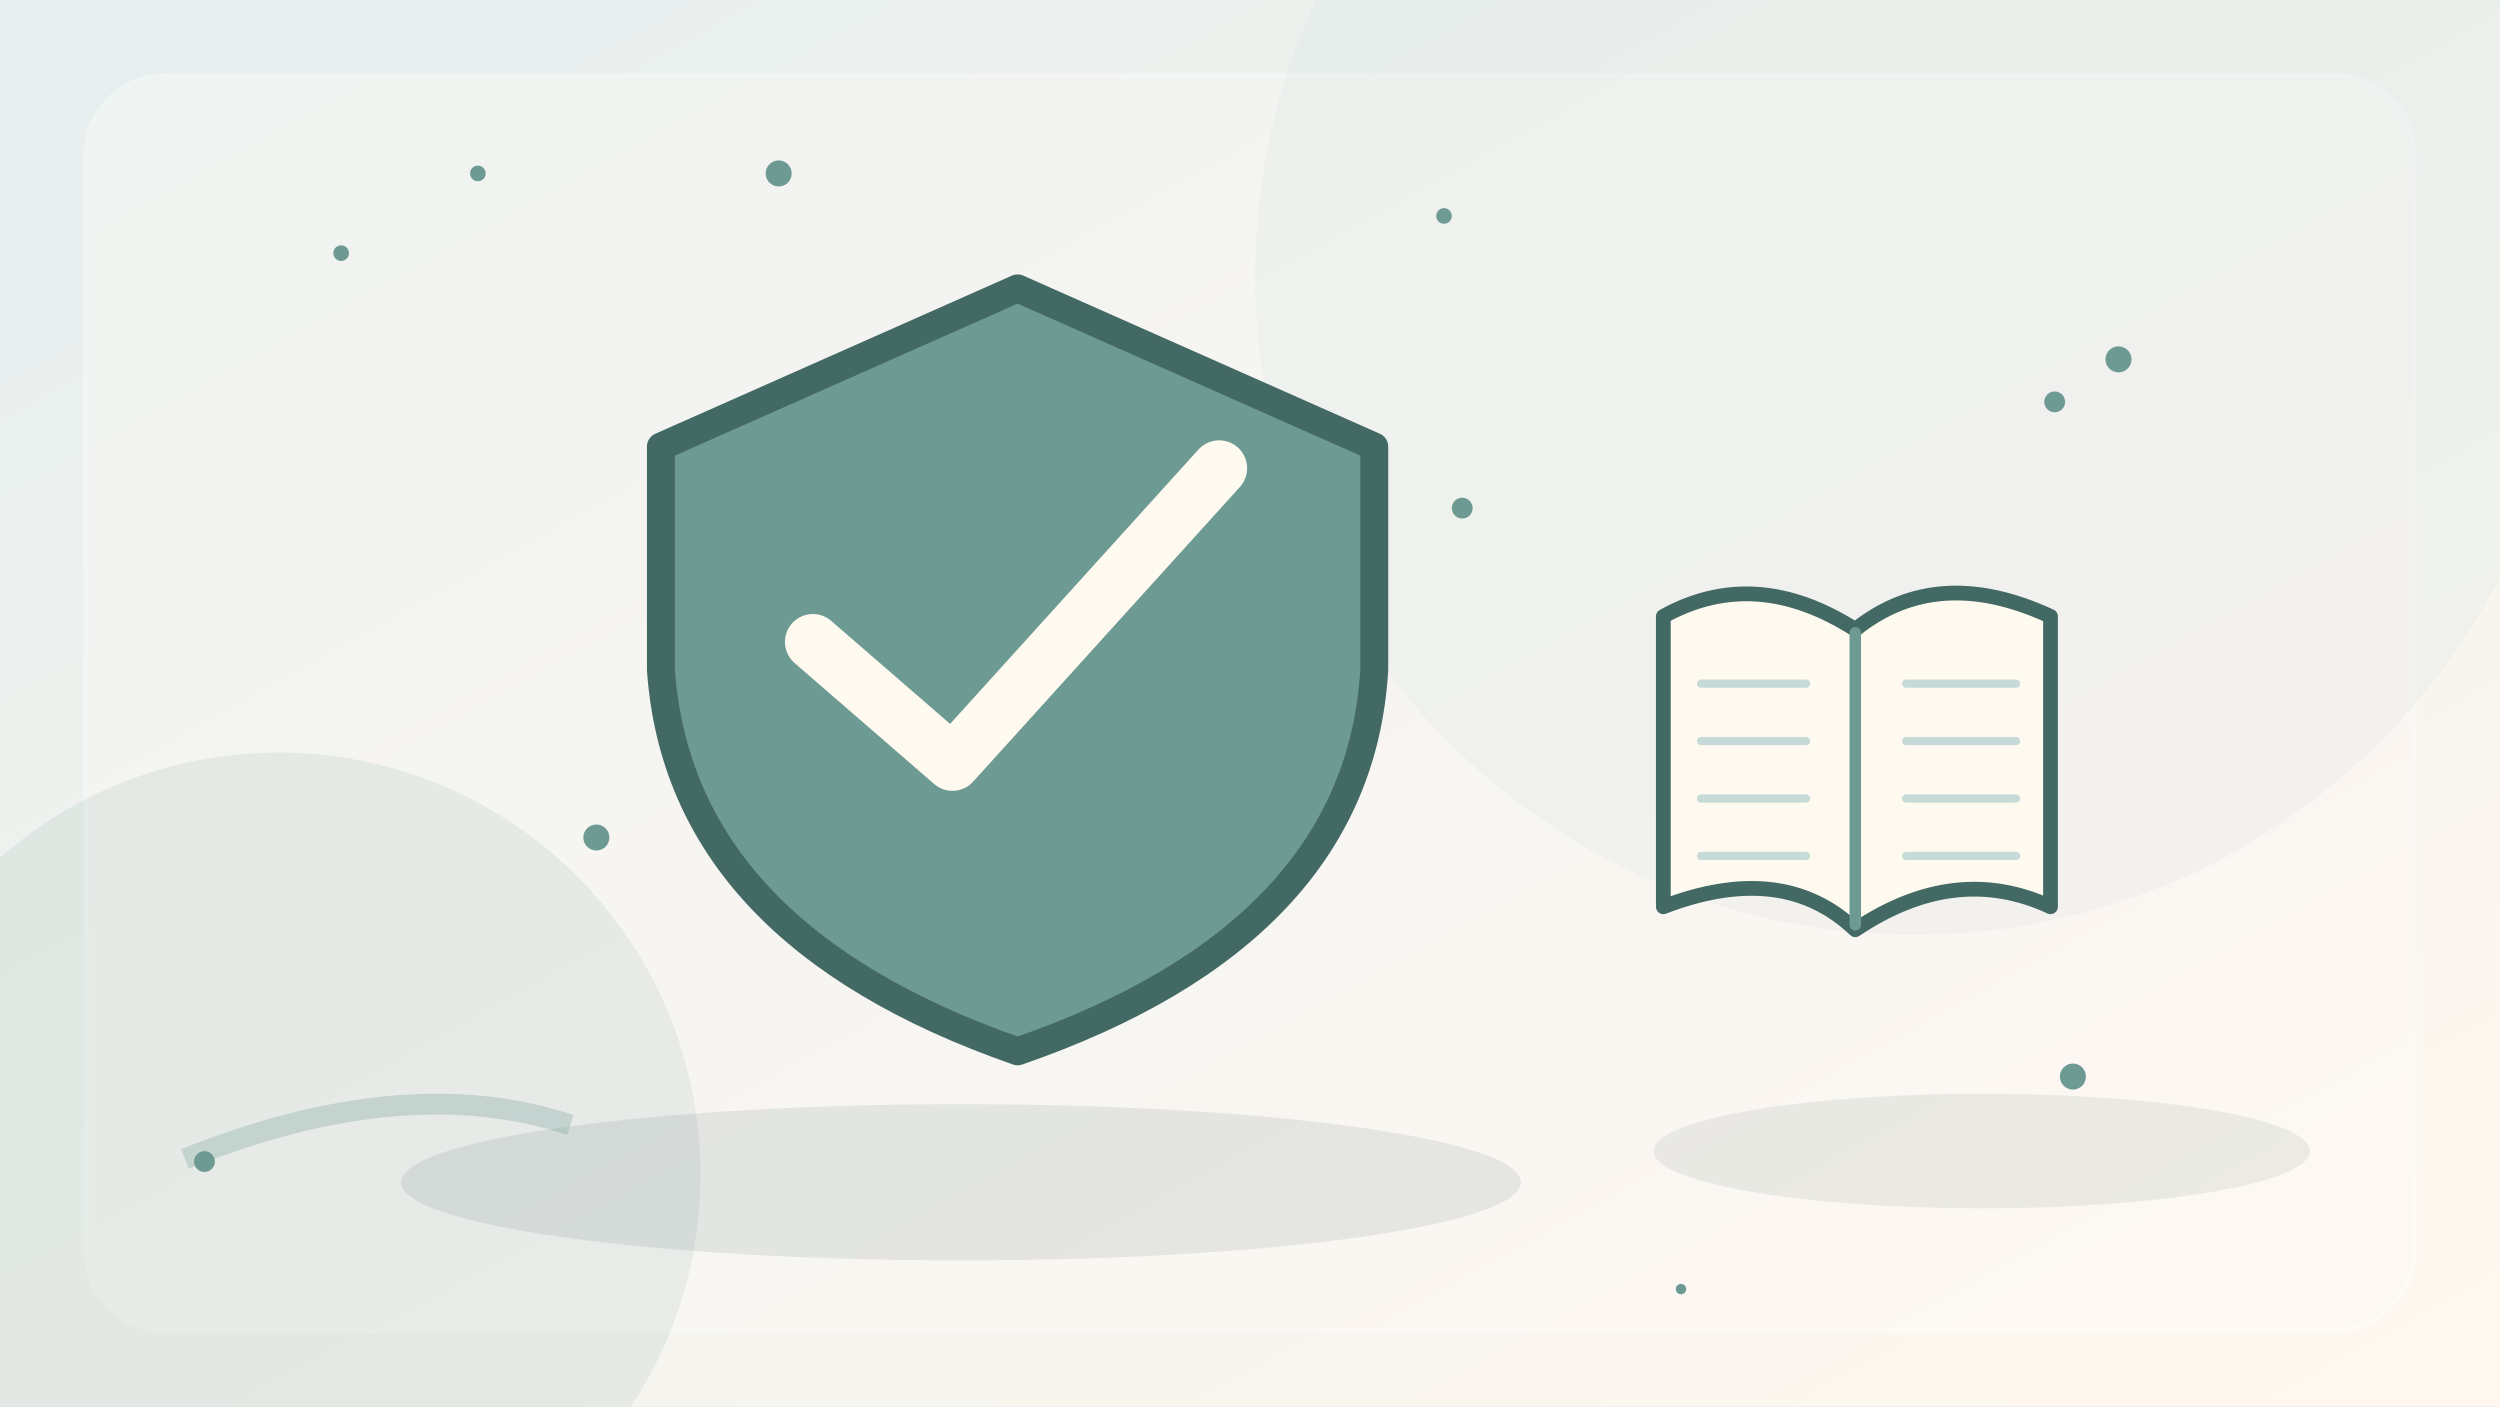
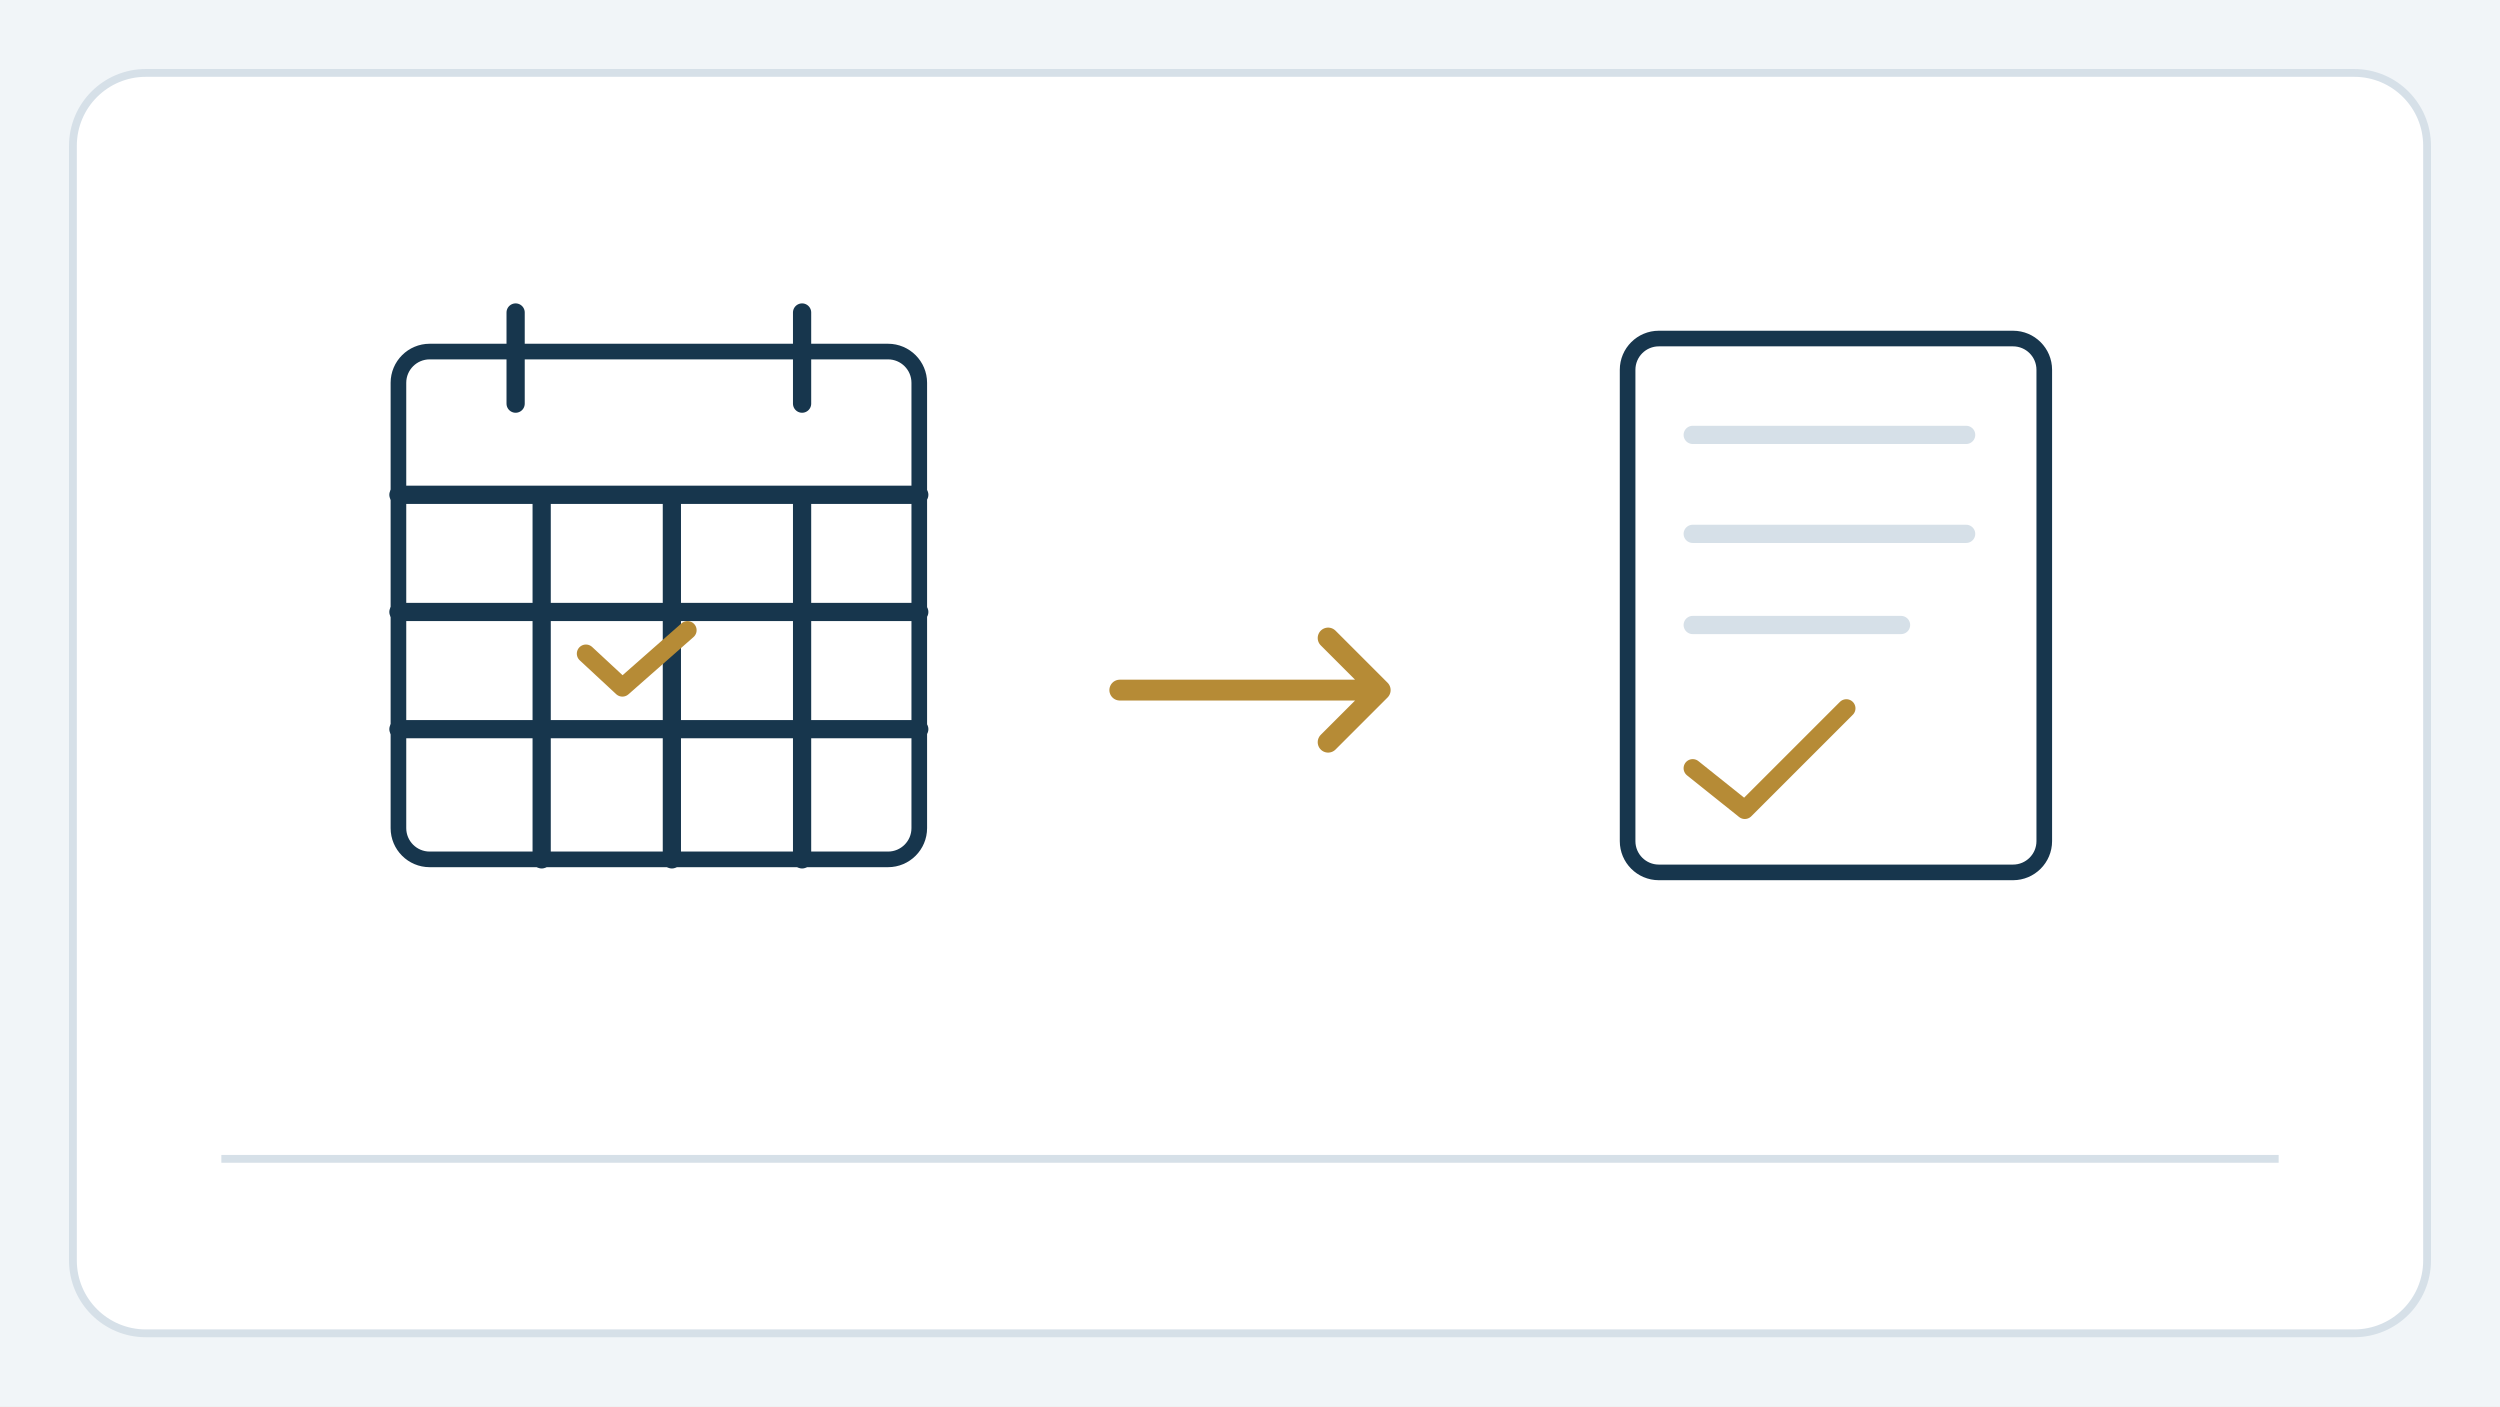
- <svg xmlns="http://www.w3.org/2000/svg" width="960" height="540" viewBox="0 0 960 540" role="img" aria-label="Autorska ilustracja: Fakty z tygodnia i wzorzec kontroli">
-   <defs>
-     <linearGradient id="background" x1="0" y1="0" x2="1" y2="1">
-       <stop offset="0" stop-color="#e6eeee" />
-       <stop offset="1" stop-color="#fff8ef" />
-     </linearGradient>
-   </defs>
-   <rect width="960" height="540" fill="url(#background)" />
-   <rect x="33" y="29" width="894" height="482" rx="31" fill="#fffaf7" opacity=".35" stroke="#fff" stroke-width="2" />
-   <circle cx="735" cy="106" r="253" fill="#c6dad7" opacity=".16" />
-   <circle cx="107" cy="451" r="162" fill="#6d9a93" opacity=".12" />
-   <circle cx="78.5" cy="446.04" r="4" fill="#6d9a93" stroke="none" stroke-width="4" />
-   <circle cx="554.5" cy="82.92" r="3" fill="#6d9a93" stroke="none" stroke-width="4" />
-   <circle cx="299" cy="66.6" r="5" fill="#6d9a93" stroke="none" stroke-width="4" />
-   <circle cx="463.5" cy="335.88" r="3" fill="#6d9a93" stroke="none" stroke-width="4" />
-   <circle cx="785.5" cy="291" r="3" fill="#6d9a93" stroke="none" stroke-width="4" />
-   <circle cx="183.5" cy="66.6" r="3" fill="#6d9a93" stroke="none" stroke-width="4" />
-   <circle cx="131" cy="97.2" r="3" fill="#6d9a93" stroke="none" stroke-width="4" />
-   <circle cx="407.5" cy="284.88" r="4" fill="#6d9a93" stroke="none" stroke-width="4" />
-   <circle cx="789" cy="154.32" r="4" fill="#6d9a93" stroke="none" stroke-width="4" />
-   <circle cx="229" cy="321.6" r="5" fill="#6d9a93" stroke="none" stroke-width="4" />
-   <circle cx="645.5" cy="495" r="2" fill="#6d9a93" stroke="none" stroke-width="4" />
-   <circle cx="796" cy="413.4" r="5" fill="#6d9a93" stroke="none" stroke-width="4" />
-   <circle cx="813.5" cy="138" r="5" fill="#6d9a93" stroke="none" stroke-width="4" />
-   <circle cx="729.5" cy="264.48" r="4" fill="#6d9a93" stroke="none" stroke-width="4" />
-   <circle cx="561.5" cy="195.12" r="4" fill="#6d9a93" stroke="none" stroke-width="4" />
-   <ellipse cx="369" cy="454" rx="215" ry="30" fill="#436965" opacity=".12" />
-   <ellipse cx="761" cy="442" rx="126" ry="22" fill="#436965" opacity=".10" />
-   <g transform="translate(199 75) scale(1.191)">
-     <path d="M161 30L276 81v72q-5 85-115 123Q52 238 46 153V81Z" fill="#6d9a93" stroke="#436965" stroke-width="9" stroke-linejoin="round" stroke-linecap="round" />
-     <path d="M95 144l45 39 86-95" fill="none" stroke="#fffaf0" stroke-width="18" stroke-linejoin="round" stroke-linecap="round" />
+ <svg xmlns="http://www.w3.org/2000/svg" width="960" height="540" viewBox="0 0 960 540" role="img" aria-label="Fakty z tygodnia i wzorzec kontroli — kalendarz i dokument">
+   <rect width="960" height="540" fill="#f1f5f8" />
+   <rect x="28" y="28" width="904" height="484" rx="28" fill="#fff" stroke="#d6e0e8" stroke-width="3" />
+   <g transform="translate(93 85)">
+     <rect x="60" y="50" width="200" height="195" rx="12" fill="#fff" stroke="#17364d" stroke-width="6" />
+     <path d="M60 105H260 M115 105V245 M165 105V245 M215 105V245 M60 150H260 M60 195H260 M105 35V70 M215 35V70" fill="none" stroke="#17364d" stroke-width="7" stroke-linecap="round" stroke-linejoin="round" />
+     <path d="M132 166L146 179L171 157" fill="none" stroke="#b68b36" stroke-width="7" stroke-linecap="round" stroke-linejoin="round" />
  </g>
-   <g transform="translate(611 197) scale(0.630)">
-     <path d="M161 71q-61-39-117-8v177q73-28 117 14q61-41 119-14V63q-69-32-119 8Z" fill="#fffaf0" stroke="#436965" stroke-width="9" stroke-linejoin="round" stroke-linecap="round" />
-     <path d="M161 73L161 251" stroke="#6d9a93" stroke-width="7" stroke-linecap="round" fill="none" />
-     <path d="M67 104L131 104" stroke="#c6dad7" stroke-width="5" stroke-linecap="round" fill="none" />
-     <path d="M192 104L259 104" stroke="#c6dad7" stroke-width="5" stroke-linecap="round" fill="none" />
-     <path d="M67 139L131 139" stroke="#c6dad7" stroke-width="5" stroke-linecap="round" fill="none" />
-     <path d="M192 139L259 139" stroke="#c6dad7" stroke-width="5" stroke-linecap="round" fill="none" />
-     <path d="M67 174L131 174" stroke="#c6dad7" stroke-width="5" stroke-linecap="round" fill="none" />
-     <path d="M192 174L259 174" stroke="#c6dad7" stroke-width="5" stroke-linecap="round" fill="none" />
-     <path d="M67 209L131 209" stroke="#c6dad7" stroke-width="5" stroke-linecap="round" fill="none" />
-     <path d="M192 209L259 209" stroke="#c6dad7" stroke-width="5" stroke-linecap="round" fill="none" />
+   <g transform="translate(545 85)">
+     <rect x="80" y="45" width="160" height="205" rx="12" fill="#fff" stroke="#17364d" stroke-width="6" />
+     <path d="M105 82H210 M105 120H210 M105 155H185" fill="none" stroke="#d6e0e8" stroke-width="7" stroke-linecap="round" stroke-linejoin="round" />
+     <path d="M105 210L125 226L164 187" fill="none" stroke="#b68b36" stroke-width="7" stroke-linecap="round" stroke-linejoin="round" />
  </g>
-   <path d="M71 445q85-34 148-13" fill="none" stroke="#6d9a93" opacity=".29" stroke-width="8" />
+   <path d="M430 265H530 M510 245L530 265L510 285" fill="none" stroke="#b68b36" stroke-width="8" stroke-linecap="round" stroke-linejoin="round" />
+   <path d="M85 445H875" fill="none" stroke="#d6e0e8" stroke-width="3" />
</svg>
